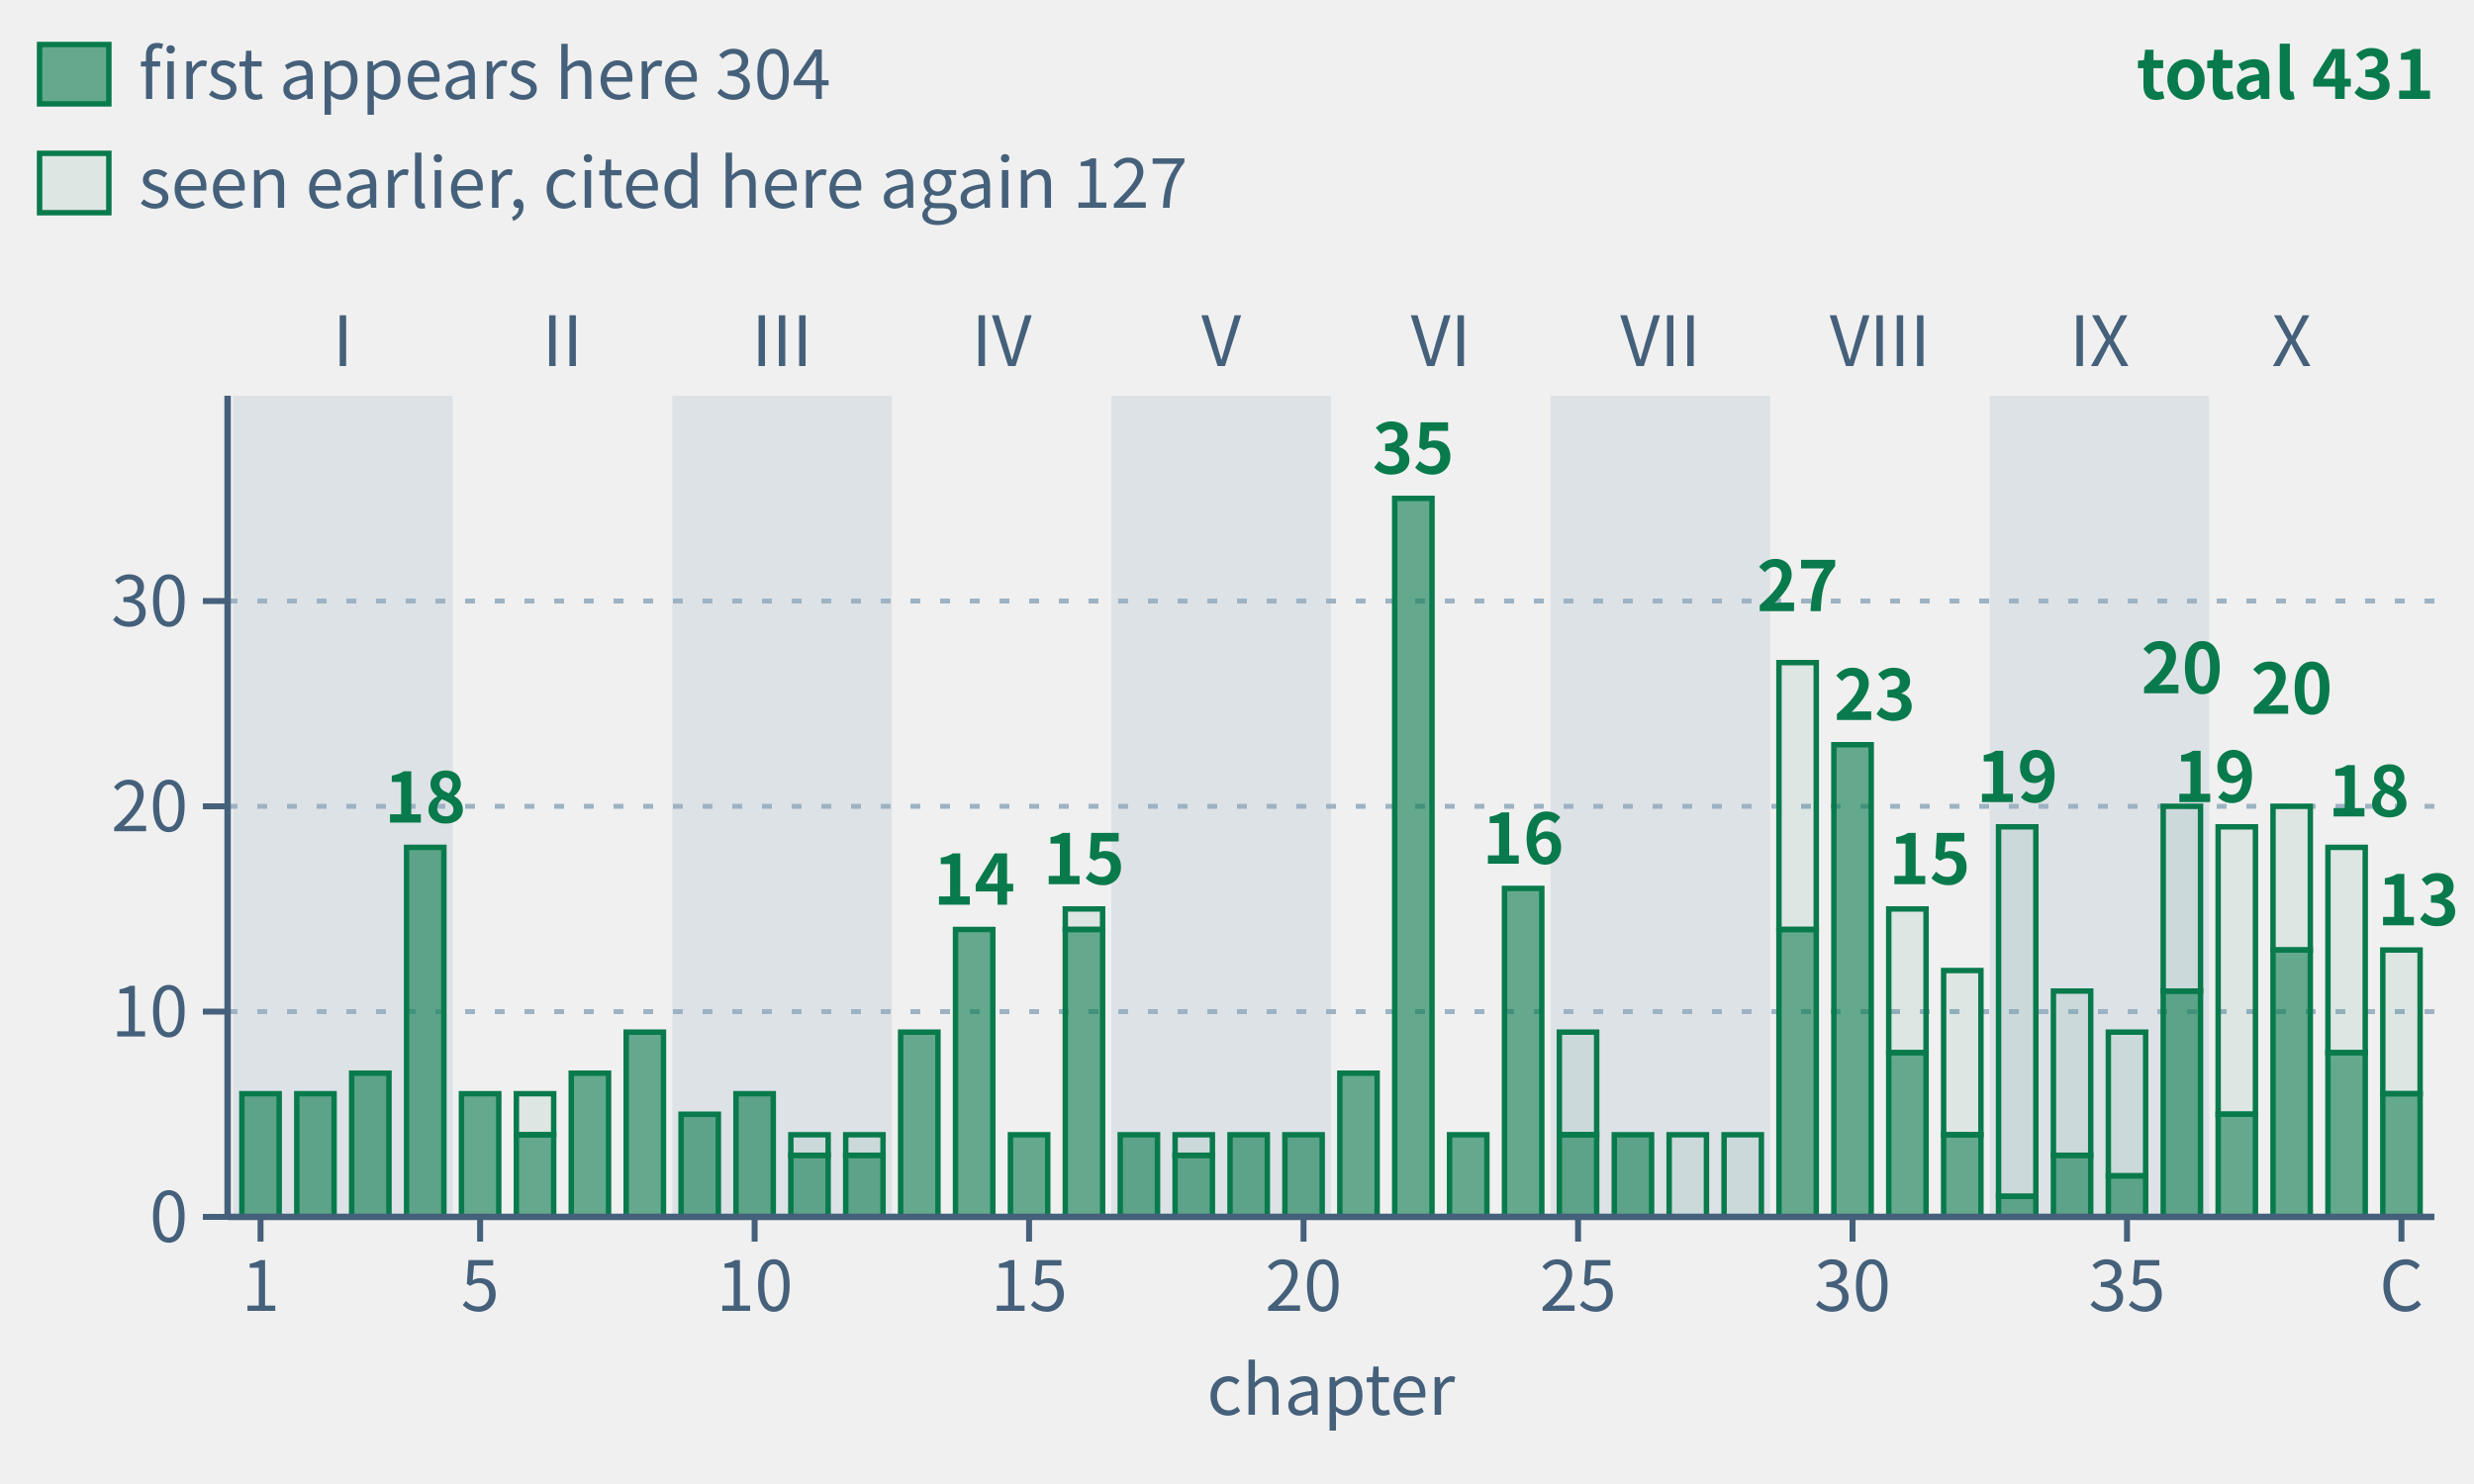
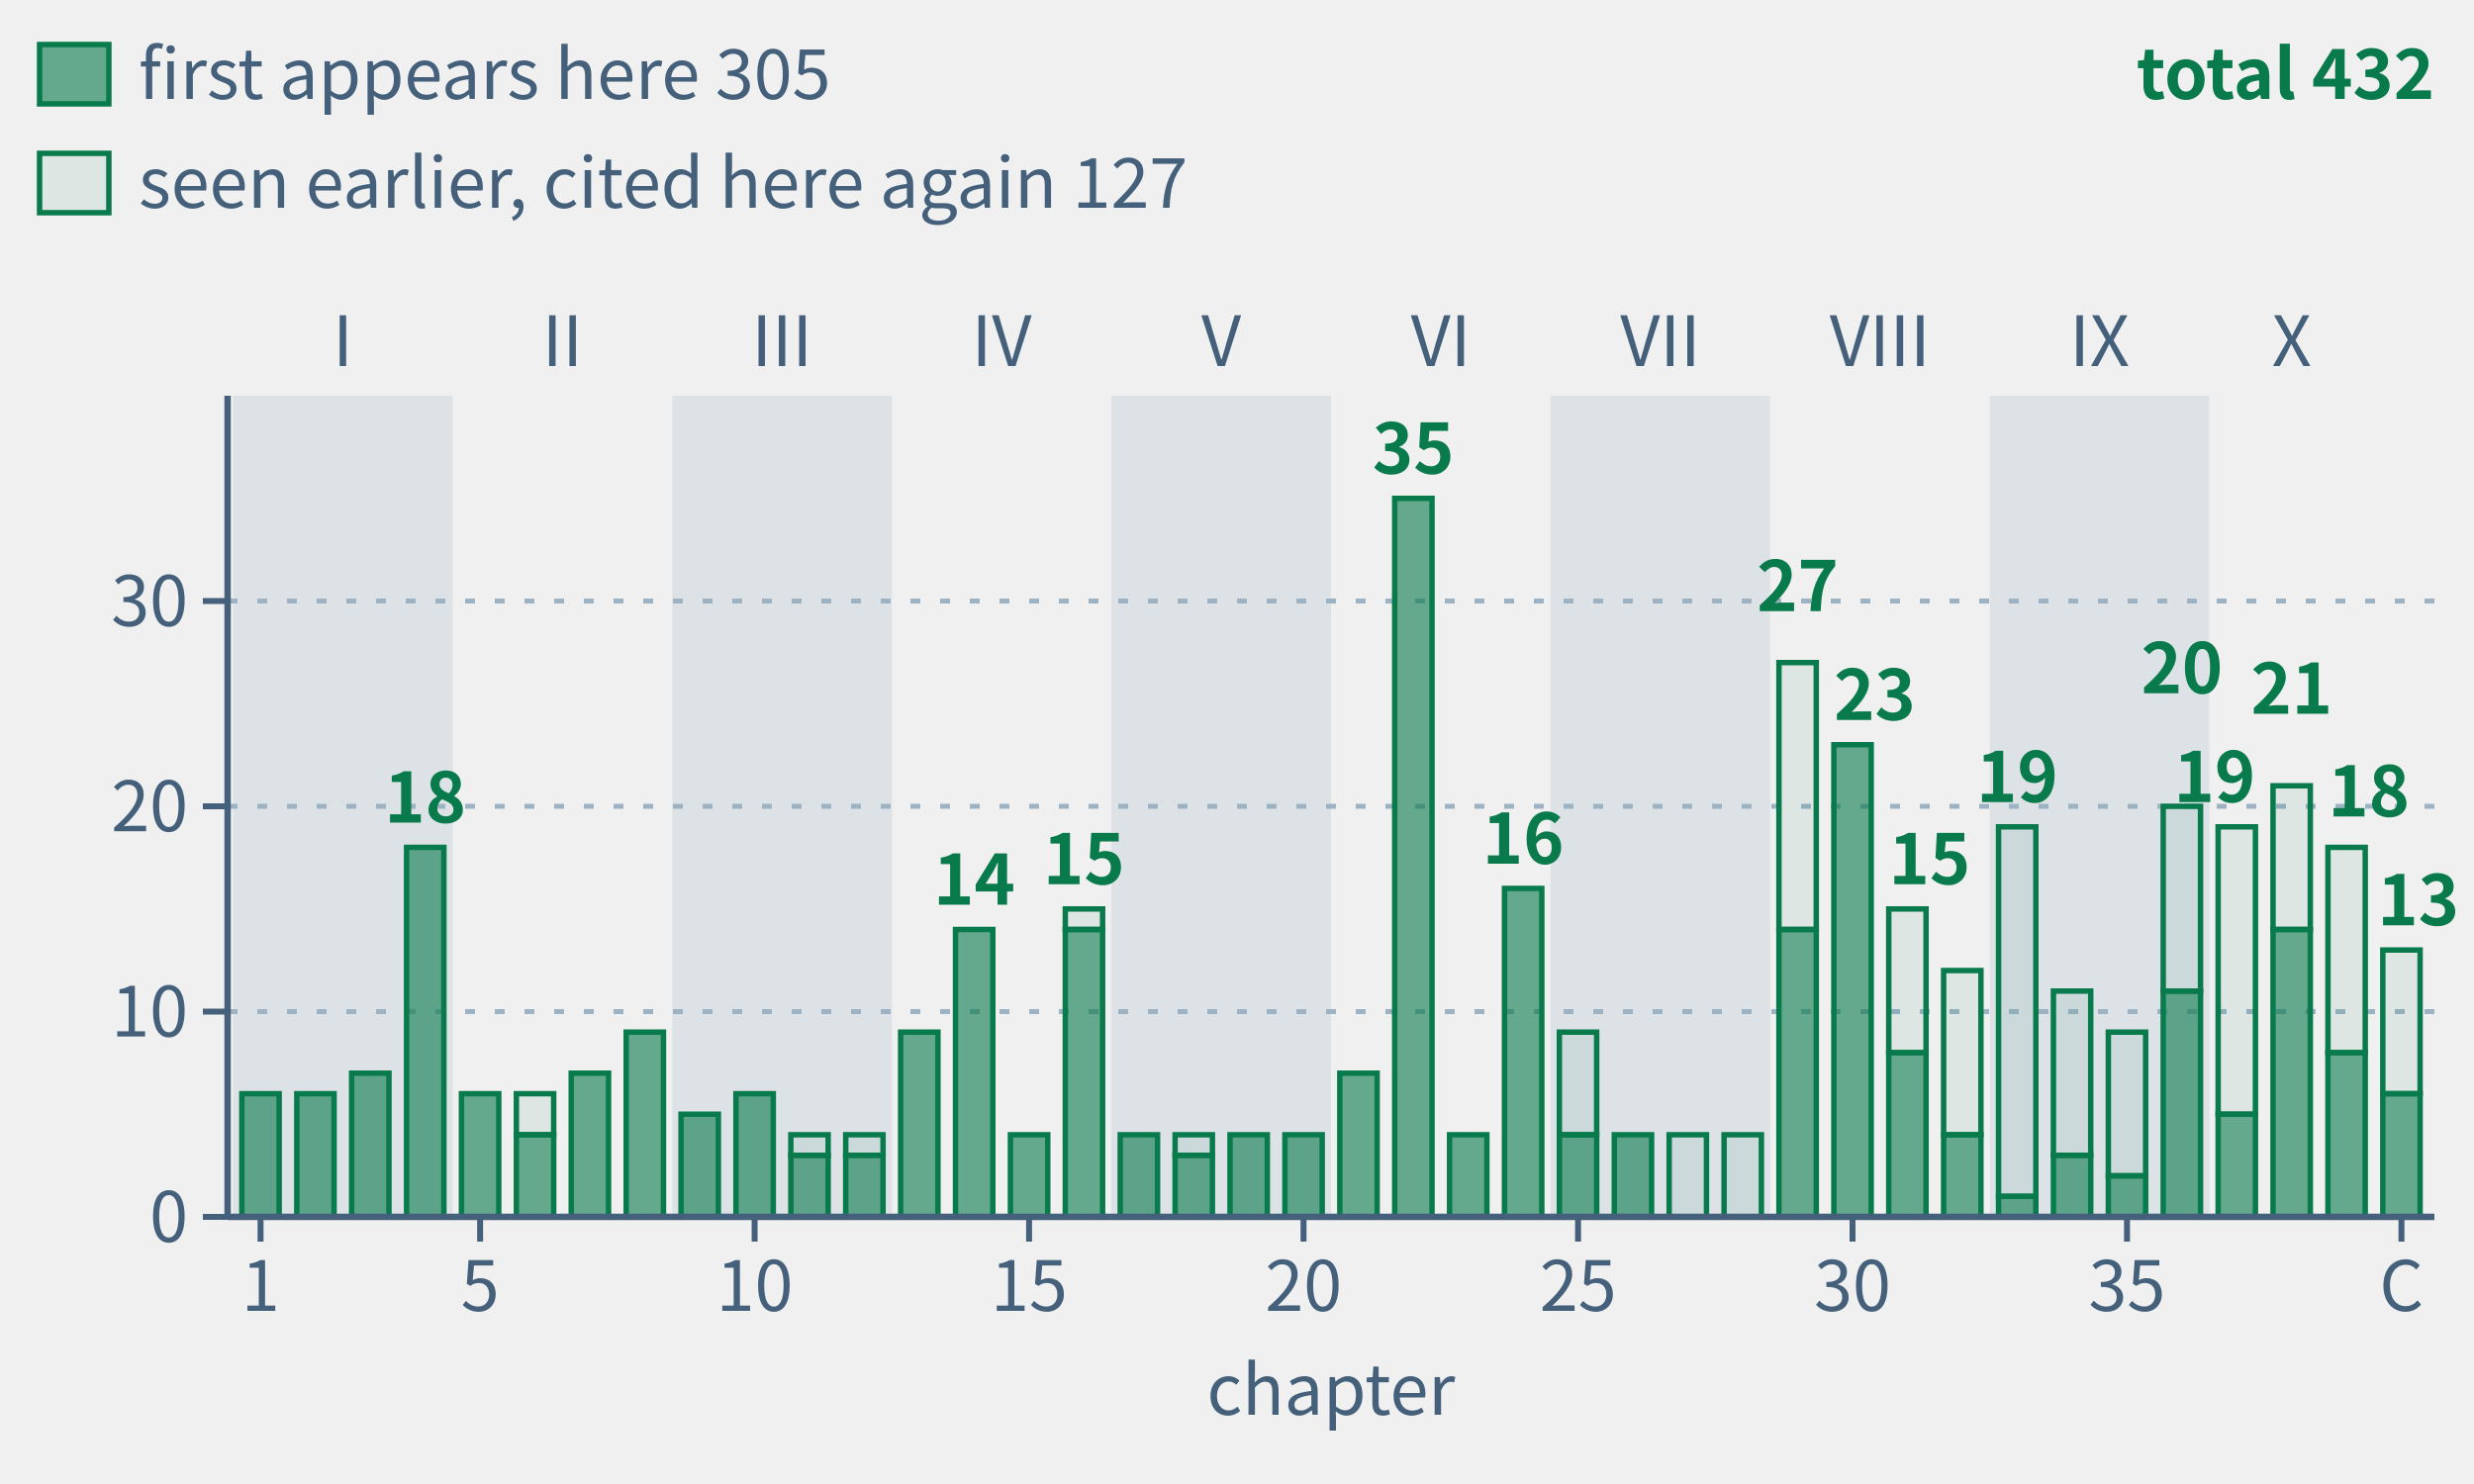
- <svg xmlns="http://www.w3.org/2000/svg" class="tr-fig" data-tr-fig="appc-theorems-by-chapter" data-lang="en" viewBox="0 0 500 300" width="500" height="300" font-family="'Noto Sans SC', 'Noto Sans CJK SC', 'Source Sans 3', 'PingFang SC', 'Microsoft YaHei', system-ui, sans-serif" role="img" aria-label="40 green bars in reading order, grouped by part. Each bar counts distinct frozen theorems cited by environment headers in that main chapter, including child pages. Total 431; solid sections count 304 first appearances, hollow sections 127 seen earlier. Reuse across main chapters counts again.">
+ <svg xmlns="http://www.w3.org/2000/svg" class="tr-fig" data-tr-fig="appc-theorems-by-chapter" data-lang="en" viewBox="0 0 500 300" width="500" height="300" font-family="'Noto Sans SC', 'Noto Sans CJK SC', 'Source Sans 3', 'PingFang SC', 'Microsoft YaHei', system-ui, sans-serif" role="img" aria-label="40 green bars in reading order, grouped by part. Each bar counts distinct frozen theorems cited by environment headers in that main chapter, including child pages. Total 432; solid sections count 305 first appearances, hollow sections 127 seen earlier. Reuse across main chapters counts again.">
  <style>.ts-ink{stroke:#0b1622}.tf-ink{fill:#0b1622}.ts-dim{stroke:#45607a}.tf-dim{fill:#45607a}.ts-faint{stroke:#9db3c4}.tf-faint{fill:#9db3c4}.ts-edge{stroke:#b9d0dd}.tf-edge{fill:#b9d0dd}.ts-hot{stroke:#5f9bb5}.tf-hot{fill:#5f9bb5}.ts-bg{stroke:#ffffff}.tf-bg{fill:#ffffff}.ts-panel{stroke:#eef5f9}.tf-panel{fill:#eef5f9}.ts-sheet{stroke:#f7fbfd}.tf-sheet{fill:#f7fbfd}.ts-cyan{stroke:#007c8a}.tf-cyan{fill:#007c8a}.ts-magenta{stroke:#b0128f}.tf-magenta{fill:#b0128f}.ts-amber{stroke:#946200}.tf-amber{fill:#946200}.ts-violet{stroke:#5a45c8}.tf-violet{fill:#5a45c8}.ts-ok{stroke:#087a4c}.tf-ok{fill:#087a4c}.ts-warn{stroke:#c21f3a}.tf-warn{fill:#c21f3a}.ts-blue{stroke:#1d5fd0}.tf-blue{fill:#1d5fd0}.ts-orange{stroke:#b85410}.tf-orange{fill:#b85410}.ts-sigma{stroke:#28405a}.tf-sigma{fill:#28405a}@media (prefers-color-scheme:dark){.ts-ink{stroke:#d4efff}.tf-ink{fill:#d4efff}.ts-dim{stroke:#6f8ea5}.tf-dim{fill:#6f8ea5}.ts-faint{stroke:#34506a}.tf-faint{fill:#34506a}.ts-edge{stroke:#143049}.tf-edge{fill:#143049}.ts-hot{stroke:#1f5d7c}.tf-hot{fill:#1f5d7c}.ts-bg{stroke:#03060c}.tf-bg{fill:#03060c}.ts-panel{stroke:#07101b}.tf-panel{fill:#07101b}.ts-sheet{stroke:#050c16}.tf-sheet{fill:#050c16}.ts-cyan{stroke:#19f0ff}.tf-cyan{fill:#19f0ff}.ts-magenta{stroke:#ff2fd0}.tf-magenta{fill:#ff2fd0}.ts-amber{stroke:#ffc83d}.tf-amber{fill:#ffc83d}.ts-violet{stroke:#9d8cff}.tf-violet{fill:#9d8cff}.ts-ok{stroke:#46ffb2}.tf-ok{fill:#46ffb2}.ts-warn{stroke:#ff5064}.tf-warn{fill:#ff5064}.ts-blue{stroke:#2a7bff}.tf-blue{fill:#2a7bff}.ts-orange{stroke:#ff8a3c}.tf-orange{fill:#ff8a3c}.ts-sigma{stroke:#cfe3ff}.tf-sigma{fill:#cfe3ff}}</style>
  <rect x="47.11" y="80" width="44.38" height="166" class="tf-faint" fill-opacity="0.22" />
  <text class="tf-dim" x="69.3" y="74" font-size="14" text-anchor="middle">I</text>
  <text class="tf-dim" x="113.68" y="74" font-size="14" text-anchor="middle">II</text>
  <rect x="135.87" y="80" width="44.38" height="166" class="tf-faint" fill-opacity="0.22" />
  <text class="tf-dim" x="158.05" y="74" font-size="14" text-anchor="middle">III</text>
  <text class="tf-dim" x="202.43" y="74" font-size="14" text-anchor="middle">IV</text>
  <rect x="224.62" y="80" width="44.38" height="166" class="tf-faint" fill-opacity="0.22" />
  <text class="tf-dim" x="246.81" y="74" font-size="14" text-anchor="middle">V</text>
  <text class="tf-dim" x="291.19" y="74" font-size="14" text-anchor="middle">VI</text>
  <rect x="313.38" y="80" width="44.38" height="166" class="tf-faint" fill-opacity="0.22" />
  <text class="tf-dim" x="335.57" y="74" font-size="14" text-anchor="middle">VII</text>
  <text class="tf-dim" x="379.95" y="74" font-size="14" text-anchor="middle">VIII</text>
  <rect x="402.13" y="80" width="44.38" height="166" class="tf-faint" fill-opacity="0.22" />
  <text class="tf-dim" x="424.32" y="74" font-size="14" text-anchor="middle">IX</text>
  <text class="tf-dim" x="463.15" y="74" font-size="14" text-anchor="middle">X</text>
  <line x1="46" y1="204.5" x2="492" y2="204.5" class="ts-faint" stroke-width="1" stroke-dasharray="2 4" fill="none" />
  <line x1="46" y1="163" x2="492" y2="163" class="ts-faint" stroke-width="1" stroke-dasharray="2 4" fill="none" />
  <line x1="46" y1="121.5" x2="492" y2="121.5" class="ts-faint" stroke-width="1" stroke-dasharray="2 4" fill="none" />
  <rect x="48.88" y="221.1" width="7.54" height="24.9" class="ts-ok tf-ok" stroke-width="1.1" fill-opacity="0.6" />
  <rect x="59.98" y="221.1" width="7.54" height="24.9" class="ts-ok tf-ok" stroke-width="1.1" fill-opacity="0.6" />
  <rect x="71.07" y="216.95" width="7.54" height="29.05" class="ts-ok tf-ok" stroke-width="1.1" fill-opacity="0.6" />
  <rect x="82.17" y="171.3" width="7.54" height="74.7" class="ts-ok tf-ok" stroke-width="1.1" fill-opacity="0.6" />
  <rect x="93.26" y="221.1" width="7.54" height="24.9" class="ts-ok tf-ok" stroke-width="1.1" fill-opacity="0.6" />
  <rect x="104.36" y="221.1" width="7.54" height="8.3" class="ts-ok tf-ok" stroke-width="1.1" fill-opacity="0.08" />
  <rect x="104.36" y="229.4" width="7.54" height="16.6" class="ts-ok tf-ok" stroke-width="1.1" fill-opacity="0.6" />
  <rect x="115.45" y="216.95" width="7.54" height="29.05" class="ts-ok tf-ok" stroke-width="1.1" fill-opacity="0.6" />
  <rect x="126.55" y="208.65" width="7.54" height="37.35" class="ts-ok tf-ok" stroke-width="1.1" fill-opacity="0.6" />
  <rect x="137.64" y="225.25" width="7.54" height="20.75" class="ts-ok tf-ok" stroke-width="1.1" fill-opacity="0.6" />
  <rect x="148.74" y="221.1" width="7.54" height="24.9" class="ts-ok tf-ok" stroke-width="1.1" fill-opacity="0.6" />
  <rect x="159.83" y="229.4" width="7.54" height="4.15" class="ts-ok tf-ok" stroke-width="1.1" fill-opacity="0.08" />
  <rect x="159.83" y="233.55" width="7.54" height="12.45" class="ts-ok tf-ok" stroke-width="1.1" fill-opacity="0.6" />
  <rect x="170.92" y="229.4" width="7.54" height="4.15" class="ts-ok tf-ok" stroke-width="1.1" fill-opacity="0.08" />
  <rect x="170.92" y="233.55" width="7.54" height="12.45" class="ts-ok tf-ok" stroke-width="1.1" fill-opacity="0.6" />
  <rect x="182.02" y="208.65" width="7.54" height="37.35" class="ts-ok tf-ok" stroke-width="1.1" fill-opacity="0.6" />
  <rect x="193.11" y="187.9" width="7.54" height="58.1" class="ts-ok tf-ok" stroke-width="1.1" fill-opacity="0.6" />
  <rect x="204.21" y="229.4" width="7.54" height="16.6" class="ts-ok tf-ok" stroke-width="1.1" fill-opacity="0.6" />
  <rect x="215.3" y="183.75" width="7.54" height="4.15" class="ts-ok tf-ok" stroke-width="1.1" fill-opacity="0.08" />
  <rect x="215.3" y="187.9" width="7.54" height="58.1" class="ts-ok tf-ok" stroke-width="1.1" fill-opacity="0.6" />
  <rect x="226.4" y="229.4" width="7.54" height="16.6" class="ts-ok tf-ok" stroke-width="1.1" fill-opacity="0.6" />
  <rect x="237.49" y="229.4" width="7.54" height="4.15" class="ts-ok tf-ok" stroke-width="1.1" fill-opacity="0.08" />
  <rect x="237.49" y="233.55" width="7.54" height="12.45" class="ts-ok tf-ok" stroke-width="1.1" fill-opacity="0.6" />
  <rect x="248.59" y="229.4" width="7.54" height="16.6" class="ts-ok tf-ok" stroke-width="1.1" fill-opacity="0.6" />
  <rect x="259.68" y="229.4" width="7.54" height="16.6" class="ts-ok tf-ok" stroke-width="1.1" fill-opacity="0.6" />
  <rect x="270.78" y="216.95" width="7.54" height="29.05" class="ts-ok tf-ok" stroke-width="1.1" fill-opacity="0.6" />
  <rect x="281.87" y="100.75" width="7.54" height="145.25" class="ts-ok tf-ok" stroke-width="1.1" fill-opacity="0.6" />
  <rect x="292.96" y="229.4" width="7.54" height="16.6" class="ts-ok tf-ok" stroke-width="1.1" fill-opacity="0.6" />
  <rect x="304.06" y="179.6" width="7.54" height="66.4" class="ts-ok tf-ok" stroke-width="1.1" fill-opacity="0.6" />
  <rect x="315.15" y="208.65" width="7.54" height="20.75" class="ts-ok tf-ok" stroke-width="1.1" fill-opacity="0.08" />
  <rect x="315.15" y="229.4" width="7.54" height="16.6" class="ts-ok tf-ok" stroke-width="1.1" fill-opacity="0.6" />
  <rect x="326.25" y="229.4" width="7.54" height="16.6" class="ts-ok tf-ok" stroke-width="1.1" fill-opacity="0.6" />
  <rect x="337.34" y="229.4" width="7.54" height="16.6" class="ts-ok tf-ok" stroke-width="1.1" fill-opacity="0.08" />
  <rect x="348.44" y="229.4" width="7.54" height="16.6" class="ts-ok tf-ok" stroke-width="1.1" fill-opacity="0.08" />
  <rect x="359.53" y="133.95" width="7.54" height="53.95" class="ts-ok tf-ok" stroke-width="1.1" fill-opacity="0.08" />
  <rect x="359.53" y="187.9" width="7.54" height="58.1" class="ts-ok tf-ok" stroke-width="1.1" fill-opacity="0.6" />
  <rect x="370.63" y="150.55" width="7.54" height="95.45" class="ts-ok tf-ok" stroke-width="1.1" fill-opacity="0.6" />
  <rect x="381.72" y="183.75" width="7.54" height="29.05" class="ts-ok tf-ok" stroke-width="1.1" fill-opacity="0.08" />
  <rect x="381.72" y="212.8" width="7.54" height="33.2" class="ts-ok tf-ok" stroke-width="1.1" fill-opacity="0.6" />
  <rect x="392.81" y="196.2" width="7.54" height="33.2" class="ts-ok tf-ok" stroke-width="1.1" fill-opacity="0.08" />
  <rect x="392.81" y="229.4" width="7.54" height="16.6" class="ts-ok tf-ok" stroke-width="1.1" fill-opacity="0.6" />
  <rect x="403.91" y="167.15" width="7.54" height="74.7" class="ts-ok tf-ok" stroke-width="1.1" fill-opacity="0.08" />
  <rect x="403.91" y="241.85" width="7.54" height="4.15" class="ts-ok tf-ok" stroke-width="1.1" fill-opacity="0.6" />
  <rect x="415" y="200.35" width="7.54" height="33.2" class="ts-ok tf-ok" stroke-width="1.1" fill-opacity="0.08" />
  <rect x="415" y="233.55" width="7.54" height="12.45" class="ts-ok tf-ok" stroke-width="1.1" fill-opacity="0.6" />
  <rect x="426.1" y="208.65" width="7.54" height="29.05" class="ts-ok tf-ok" stroke-width="1.1" fill-opacity="0.08" />
  <rect x="426.1" y="237.7" width="7.54" height="8.3" class="ts-ok tf-ok" stroke-width="1.1" fill-opacity="0.6" />
  <rect x="437.19" y="163" width="7.54" height="37.35" class="ts-ok tf-ok" stroke-width="1.1" fill-opacity="0.08" />
  <rect x="437.19" y="200.35" width="7.54" height="45.65" class="ts-ok tf-ok" stroke-width="1.1" fill-opacity="0.6" />
  <rect x="448.29" y="167.15" width="7.54" height="58.1" class="ts-ok tf-ok" stroke-width="1.1" fill-opacity="0.08" />
  <rect x="448.29" y="225.25" width="7.54" height="20.75" class="ts-ok tf-ok" stroke-width="1.1" fill-opacity="0.6" />
-   <rect x="459.38" y="163" width="7.54" height="29.05" class="ts-ok tf-ok" stroke-width="1.1" fill-opacity="0.08" />
-   <rect x="459.38" y="192.05" width="7.54" height="53.95" class="ts-ok tf-ok" stroke-width="1.1" fill-opacity="0.6" />
+   <rect x="459.38" y="158.85" width="7.54" height="29.05" class="ts-ok tf-ok" stroke-width="1.1" fill-opacity="0.08" />
+   <rect x="459.38" y="187.9" width="7.54" height="58.1" class="ts-ok tf-ok" stroke-width="1.1" fill-opacity="0.6" />
  <rect x="470.48" y="171.3" width="7.54" height="41.5" class="ts-ok tf-ok" stroke-width="1.1" fill-opacity="0.08" />
  <rect x="470.48" y="212.8" width="7.54" height="33.2" class="ts-ok tf-ok" stroke-width="1.1" fill-opacity="0.6" />
  <rect x="481.57" y="192.05" width="7.54" height="29.05" class="ts-ok tf-ok" stroke-width="1.1" fill-opacity="0.08" />
  <rect x="481.57" y="221.1" width="7.54" height="24.9" class="ts-ok tf-ok" stroke-width="1.1" fill-opacity="0.6" />
  <text class="tf-ok" x="85.94" y="166.3" font-size="14" text-anchor="middle" font-weight="600">18</text>
  <text class="tf-ok" x="196.89" y="182.9" font-size="14" text-anchor="middle" font-weight="600">14</text>
  <text class="tf-ok" x="219.07" y="178.75" font-size="14" text-anchor="middle" font-weight="600">15</text>
  <text class="tf-ok" x="285.64" y="95.75" font-size="14" text-anchor="middle" font-weight="600">35</text>
  <text class="tf-ok" x="307.83" y="174.6" font-size="14" text-anchor="middle" font-weight="600">16</text>
  <text class="tf-ok" x="363.3" y="123.55" font-size="14" text-anchor="middle" font-weight="600">27</text>
  <text class="tf-ok" x="370.63" y="145.55" font-size="14" font-weight="600">23</text>
  <text class="tf-ok" x="381.72" y="178.75" font-size="14" font-weight="600">15</text>
  <text class="tf-ok" x="407.68" y="162.15" font-size="14" text-anchor="middle" font-weight="600">19</text>
  <text class="tf-ok" x="440.97" y="140.15" font-size="14" text-anchor="middle" font-weight="600">20</text>
  <text class="tf-ok" x="455.83" y="162.15" font-size="14" text-anchor="end" font-weight="600">19</text>
-   <text class="tf-ok" x="463.15" y="144.3" font-size="14" text-anchor="middle" font-weight="600">20</text>
+   <text class="tf-ok" x="463.15" y="144.3" font-size="14" text-anchor="middle" font-weight="600">21</text>
  <text class="tf-ok" x="470.48" y="165.05" font-size="14" font-weight="600">18</text>
  <text class="tf-ok" x="497" y="187.05" font-size="14" text-anchor="end" font-weight="600">13</text>
  <line x1="46" y1="246" x2="492" y2="246" class="ts-dim" stroke-width="1.3" fill="none" />
  <line x1="52.66" y1="246" x2="52.66" y2="251" class="ts-dim" stroke-width="1.2" fill="none" />
  <text class="tf-dim" x="52.66" y="265" font-size="14" text-anchor="middle">1</text>
  <line x1="97.03" y1="246" x2="97.03" y2="251" class="ts-dim" stroke-width="1.2" fill="none" />
  <text class="tf-dim" x="97.03" y="265" font-size="14" text-anchor="middle">5</text>
  <line x1="152.51" y1="246" x2="152.51" y2="251" class="ts-dim" stroke-width="1.2" fill="none" />
  <text class="tf-dim" x="152.51" y="265" font-size="14" text-anchor="middle">10</text>
  <line x1="207.98" y1="246" x2="207.98" y2="251" class="ts-dim" stroke-width="1.2" fill="none" />
  <text class="tf-dim" x="207.98" y="265" font-size="14" text-anchor="middle">15</text>
  <line x1="263.45" y1="246" x2="263.45" y2="251" class="ts-dim" stroke-width="1.2" fill="none" />
  <text class="tf-dim" x="263.45" y="265" font-size="14" text-anchor="middle">20</text>
  <line x1="318.93" y1="246" x2="318.93" y2="251" class="ts-dim" stroke-width="1.2" fill="none" />
  <text class="tf-dim" x="318.93" y="265" font-size="14" text-anchor="middle">25</text>
  <line x1="374.4" y1="246" x2="374.4" y2="251" class="ts-dim" stroke-width="1.2" fill="none" />
  <text class="tf-dim" x="374.4" y="265" font-size="14" text-anchor="middle">30</text>
  <line x1="429.87" y1="246" x2="429.87" y2="251" class="ts-dim" stroke-width="1.2" fill="none" />
  <text class="tf-dim" x="429.87" y="265" font-size="14" text-anchor="middle">35</text>
  <line x1="485.34" y1="246" x2="485.34" y2="251" class="ts-dim" stroke-width="1.2" fill="none" />
  <text class="tf-dim" x="485.34" y="265" font-size="14" text-anchor="middle">C</text>
  <text class="tf-dim" x="269" y="286" font-size="14" text-anchor="middle">chapter</text>
  <line x1="46" y1="80" x2="46" y2="246" class="ts-dim" stroke-width="1.3" fill="none" />
  <line x1="41" y1="246" x2="46" y2="246" class="ts-dim" stroke-width="1.2" fill="none" />
  <text class="tf-dim" x="38" y="251.04" font-size="14" text-anchor="end">0</text>
  <line x1="41" y1="204.5" x2="46" y2="204.5" class="ts-dim" stroke-width="1.2" fill="none" />
  <text class="tf-dim" x="38" y="209.54" font-size="14" text-anchor="end">10</text>
  <line x1="41" y1="163" x2="46" y2="163" class="ts-dim" stroke-width="1.2" fill="none" />
  <text class="tf-dim" x="38" y="168.04" font-size="14" text-anchor="end">20</text>
  <line x1="41" y1="121.5" x2="46" y2="121.5" class="ts-dim" stroke-width="1.2" fill="none" />
  <text class="tf-dim" x="38" y="126.54" font-size="14" text-anchor="end">30</text>
  <rect x="8" y="9" width="14" height="12" class="ts-ok tf-ok" stroke-width="1.1" fill-opacity="0.6" />
-   <text class="tf-dim" x="28" y="20" font-size="14">first appears here 304</text>
+   <text class="tf-dim" x="28" y="20" font-size="14">first appears here 305</text>
  <rect x="8" y="31" width="14" height="12" class="ts-ok tf-ok" stroke-width="1.1" fill-opacity="0.08" />
  <text class="tf-dim" x="28" y="42" font-size="14">seen earlier, cited here again 127</text>
-   <text class="tf-ok" x="492" y="20" font-size="14" text-anchor="end" font-weight="600">total 431</text>
+   <text class="tf-ok" x="492" y="20" font-size="14" text-anchor="end" font-weight="600">total 432</text>
</svg>
